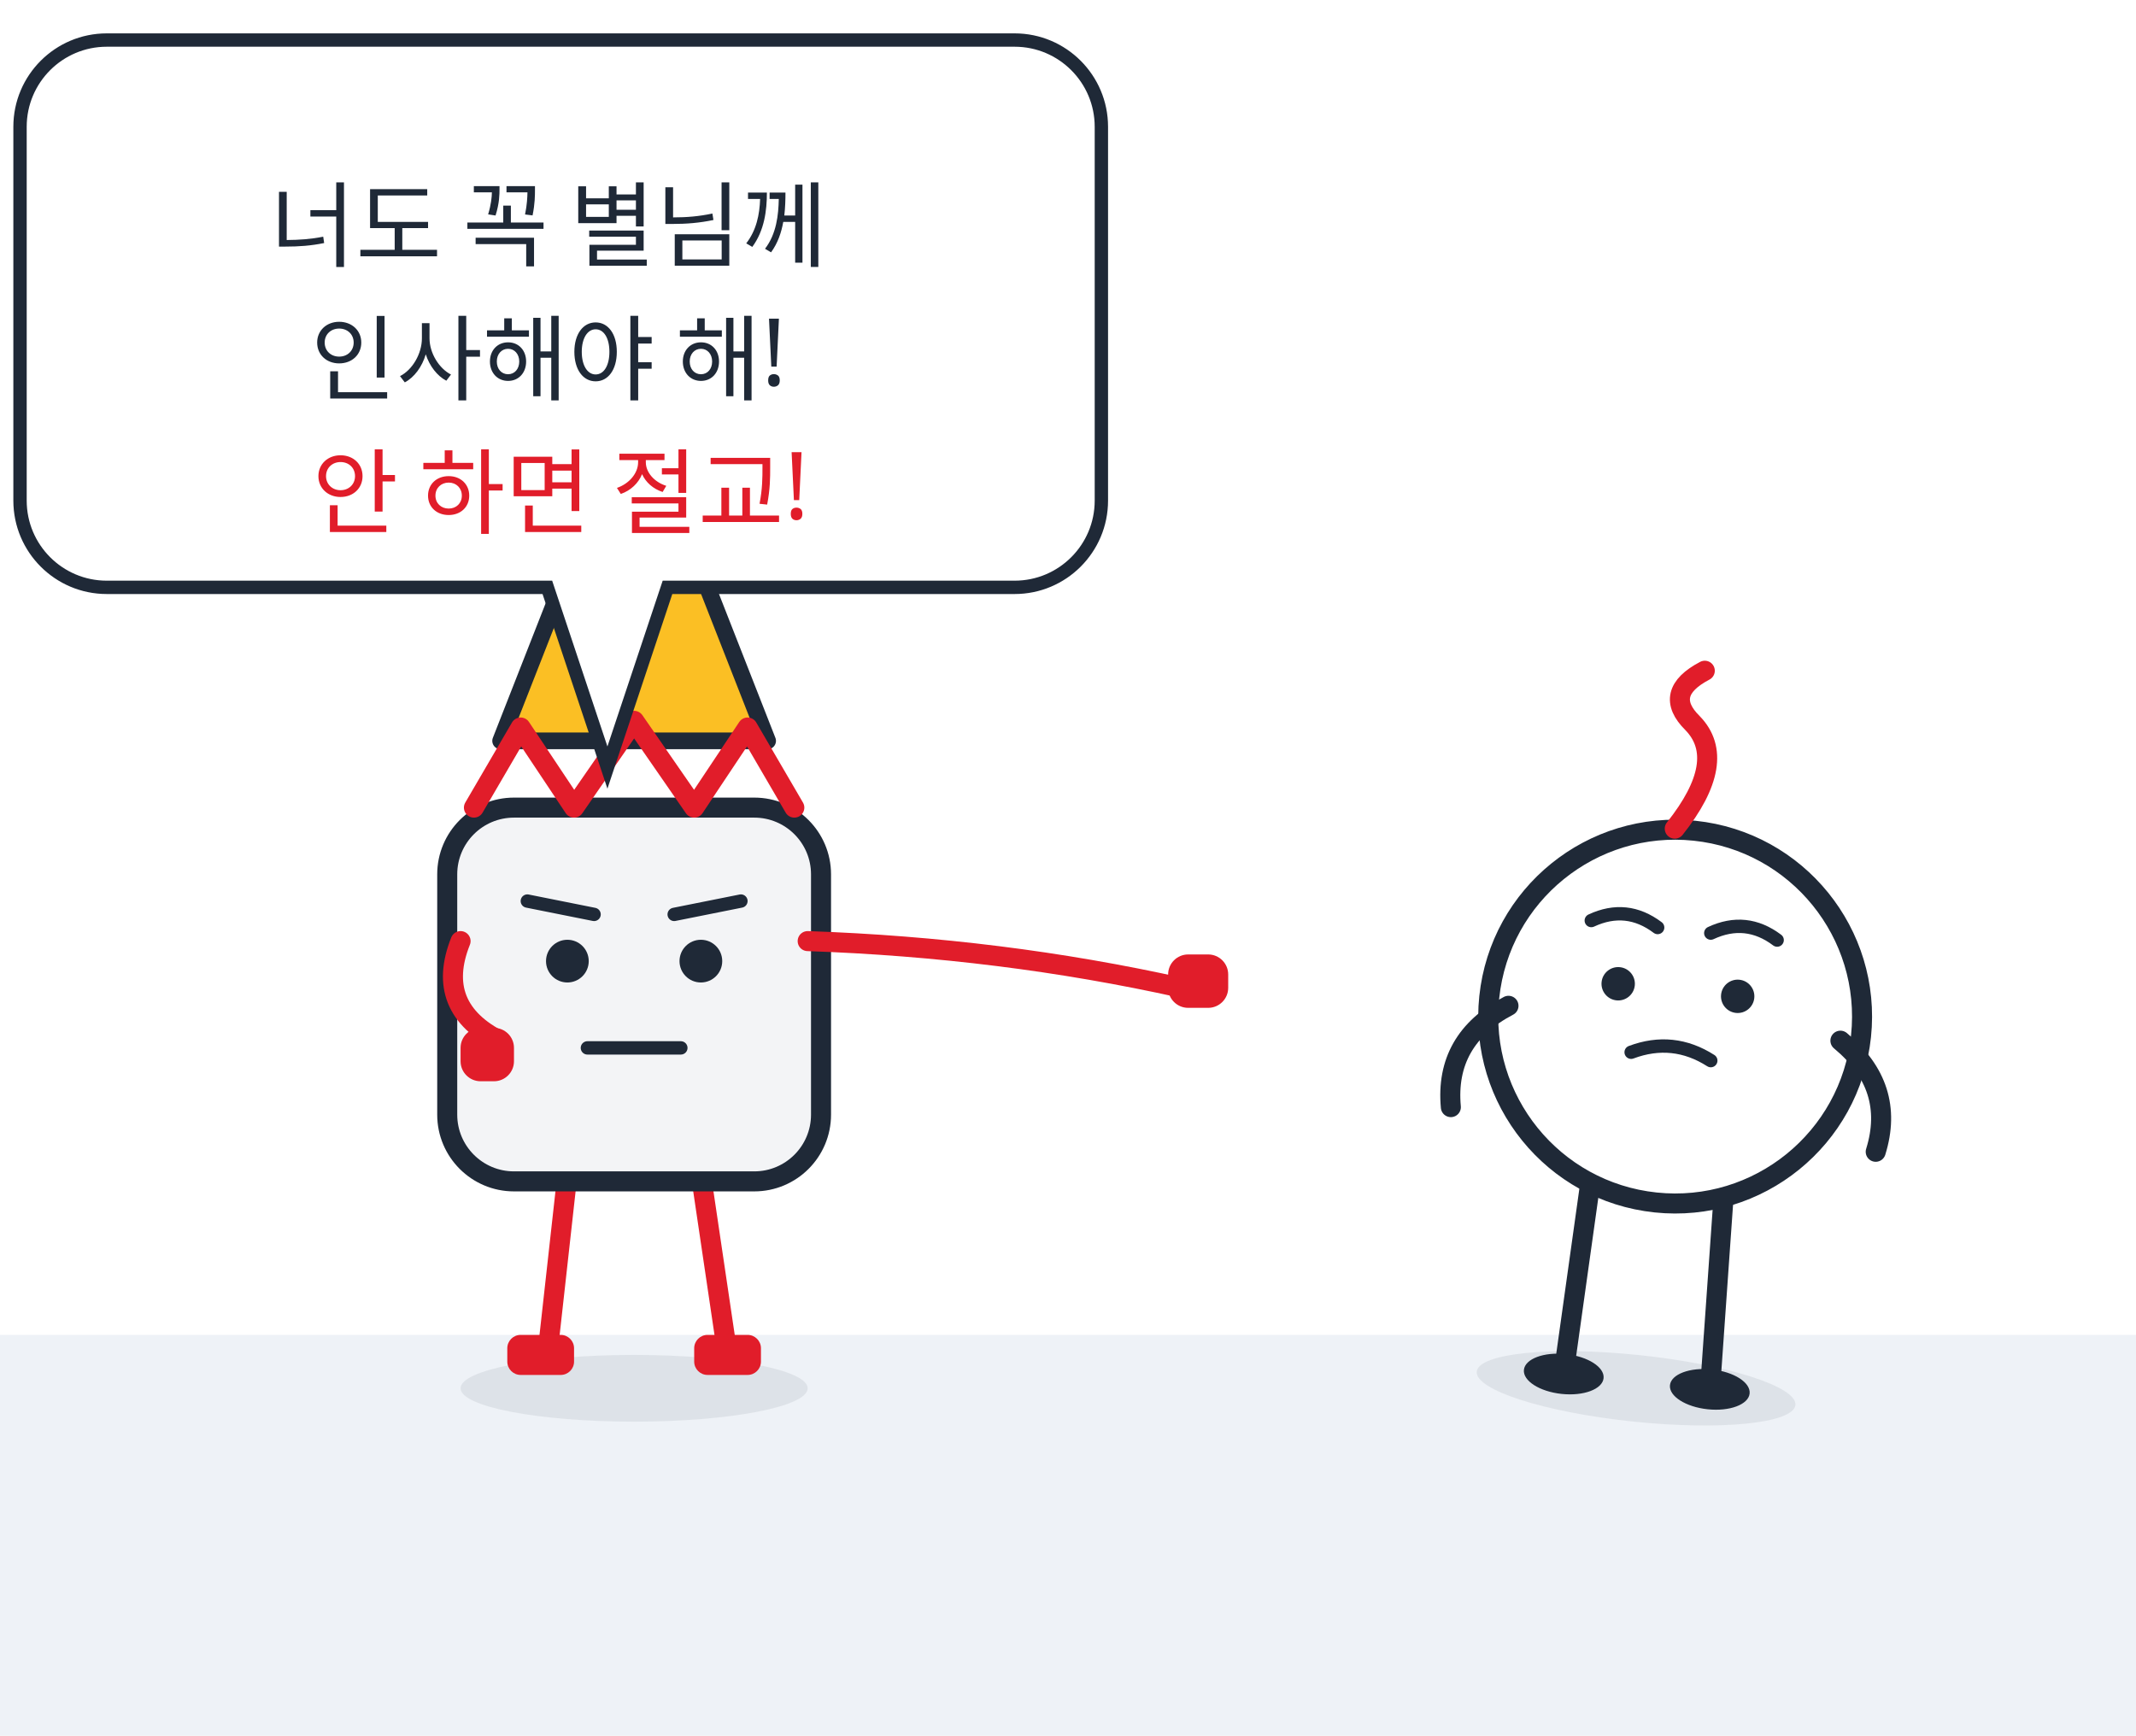
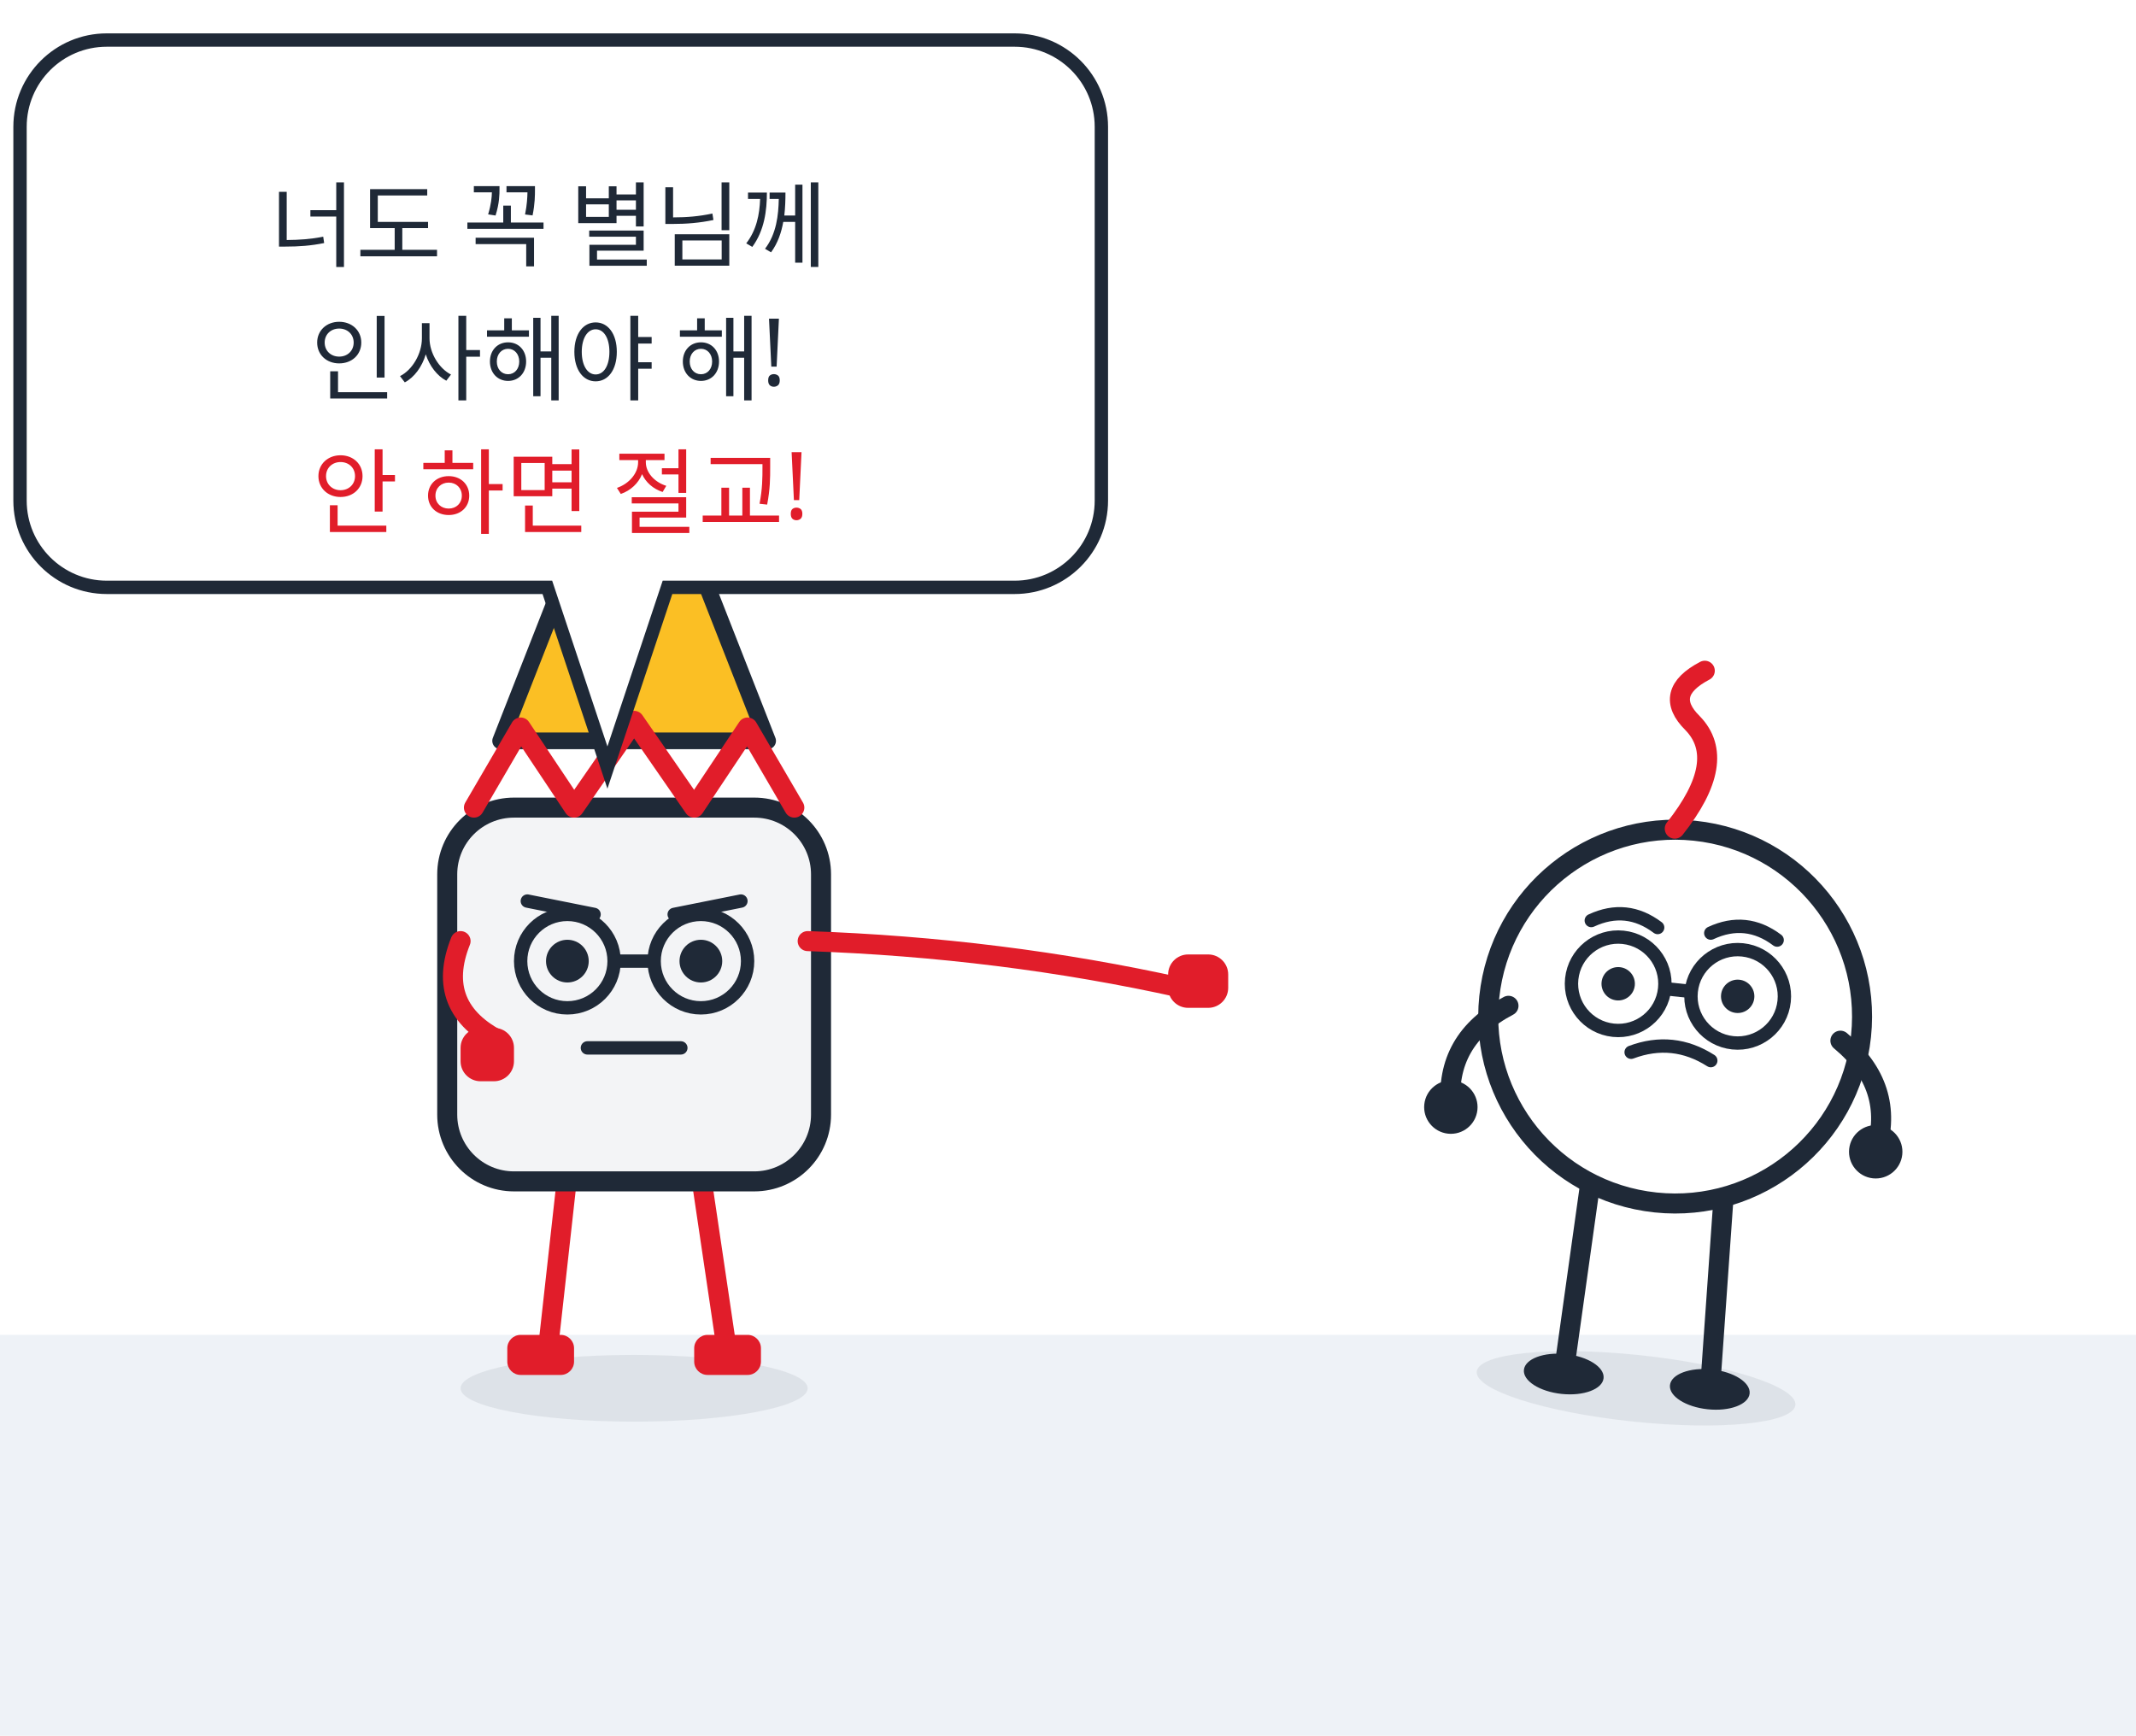
<svg xmlns="http://www.w3.org/2000/svg" viewBox="0 0 320 260" role="img" aria-label="네모가 동그라미에게 꼭 별님께 인사해야 한다며 안 하면 절교라고 하고 동그라미가 난처해하는 장면">
  <rect width="320" height="260" fill="#ffffff" />
  <rect y="200" width="320" height="60" fill="#eef2f7" />
  <circle cx="22" cy="22" r="13" fill="#e11d2a" />
  <text x="22" y="27" text-anchor="middle" font-family="'Pretendard', sans-serif" font-size="14" font-weight="bold" fill="#ffffff">2</text>
  <g transform="translate(95,206)">
    <ellipse cx="0" cy="2" rx="26" ry="5" fill="#1f2937" opacity="0.08" />
    <line x1="-10" y1="-30" x2="-13" y2="-3" stroke="#e11d2a" stroke-width="3" stroke-linecap="round" />
    <line x1="10" y1="-30" x2="14" y2="-3" stroke="#e11d2a" stroke-width="3" stroke-linecap="round" />
    <rect x="-19" y="-6" width="10" height="6" rx="2" fill="#e11d2a" />
    <rect x="9" y="-6" width="10" height="6" rx="2" fill="#e11d2a" />
    <rect x="-28" y="-85" width="56" height="56" rx="10" fill="#f3f4f6" stroke="#1f2937" stroke-width="3" />
    <polygon points="0,-146 -20,-95 20,-95" fill="#fbbf24" stroke="#1f2937" stroke-width="2.5" stroke-linejoin="round" />
    <circle cx="0" cy="-146" r="4" fill="#ffffff" stroke="#1f2937" stroke-width="1.5" />
    <polyline points="-24,-85 -17,-97 -9,-85 0,-98 9,-85 17,-97 24,-85" fill="none" stroke="#e11d2a" stroke-width="3" stroke-linejoin="round" stroke-linecap="round" />
    <path d="M -26,-65 Q -30,-55 -20,-50" stroke="#e11d2a" stroke-width="3" stroke-linecap="round" fill="none" />
    <rect x="-26" y="-52" width="8" height="8" rx="3" fill="#e11d2a" />
    <path d="M 26,-65 Q 55,-64 82,-58" stroke="#e11d2a" stroke-width="3" stroke-linecap="round" fill="none" />
    <rect x="80" y="-63" width="9" height="8" rx="3" fill="#e11d2a" />
    <circle cx="-10" cy="-62" r="3.2" fill="#1f2937" />
    <circle cx="10" cy="-62" r="3.2" fill="#1f2937" />
+     <g fill="none" stroke="#1f2937" stroke-width="2">
+       <circle cx="-10" cy="-62" r="7" />
+       <circle cx="10" cy="-62" r="7" />
+       <path d="M -3,-62 h6" />
+     </g>
    <line x1="-16" y1="-71" x2="-6" y2="-69" stroke="#1f2937" stroke-width="2" stroke-linecap="round" />
    <line x1="6" y1="-69" x2="16" y2="-71" stroke="#1f2937" stroke-width="2" stroke-linecap="round" />
    <line x1="-7" y1="-49" x2="7" y2="-49" stroke="#1f2937" stroke-width="2" stroke-linecap="round" />
  </g>
  <g transform="translate(245,209) rotate(6)">
    <ellipse cx="0" cy="-1" rx="24" ry="5" fill="#1f2937" opacity="0.08" />
    <line x1="-10" y1="-32" x2="-11" y2="-3" stroke="#1f2937" stroke-width="3" stroke-linecap="round" />
    <line x1="10" y1="-32" x2="11" y2="-3" stroke="#1f2937" stroke-width="3" stroke-linecap="round" />
    <ellipse cx="-11" cy="-2" rx="6" ry="3" fill="#1f2937" />
    <ellipse cx="11" cy="-2" rx="6" ry="3" fill="#1f2937" />
    <circle cx="0" cy="-57" r="28" fill="#ffffff" stroke="#1f2937" stroke-width="3" />
    <path d="M -3,-85 Q 4,-96 -2,-101 Q -7,-105 -1,-109" stroke="#e11d2a" stroke-width="3" stroke-linecap="round" fill="none" />
    <path d="M -25,-56 Q -34,-50 -32,-40" stroke="#1f2937" stroke-width="3" stroke-linecap="round" fill="none" />
    <path d="M 25,-56 Q 34,-50 32,-40" stroke="#1f2937" stroke-width="3" stroke-linecap="round" fill="none" />
+     <circle cx="-32" cy="-40" r="4" fill="#1f2937" />
+     <circle cx="32" cy="-40" r="4" fill="#1f2937" />
    <circle cx="-9" cy="-61" r="2.5" fill="#1f2937" />
    <circle cx="9" cy="-61" r="2.5" fill="#1f2937" />
+     <g fill="none" stroke="#1f2937" stroke-width="2">
+       <circle cx="-9" cy="-61" r="7" />
+       <circle cx="9" cy="-61" r="7" />
+       <path d="M -2,-61 h4" />
+     </g>
    <path d="M -14,-70 Q -9,-73 -4,-70" stroke="#1f2937" stroke-width="2" stroke-linecap="round" fill="none" />
    <path d="M 4,-70 Q 9,-73 14,-70" stroke="#1f2937" stroke-width="2" stroke-linecap="round" fill="none" />
    <path d="M -6,-51 Q 0,-54 6,-51" stroke="#1f2937" stroke-width="2" stroke-linecap="round" fill="none" />
  </g>
  <path d="M 16,6 H 152 A13,13 0 0 1 165,19 V 75 A13,13 0 0 1 152,88 H 100 L 91,115 L 82,88 H 16 A13,13 0 0 1 3,75 V 19 A13,13 0 0 1 16,6 Z" fill="#ffffff" stroke="#1f2937" stroke-width="2" />
  <text x="84" y="34" text-anchor="middle" dominant-baseline="middle" font-family="'Pretendard', sans-serif" font-size="14" fill="#1f2937">
    <tspan x="84" dy="0">너도 꼭 별님께</tspan>
    <tspan x="84" dy="20">인사해야 해!</tspan>
    <tspan x="84" dy="20" fill="#e11d2a">안 하면 절교!</tspan>
  </text>
</svg>
